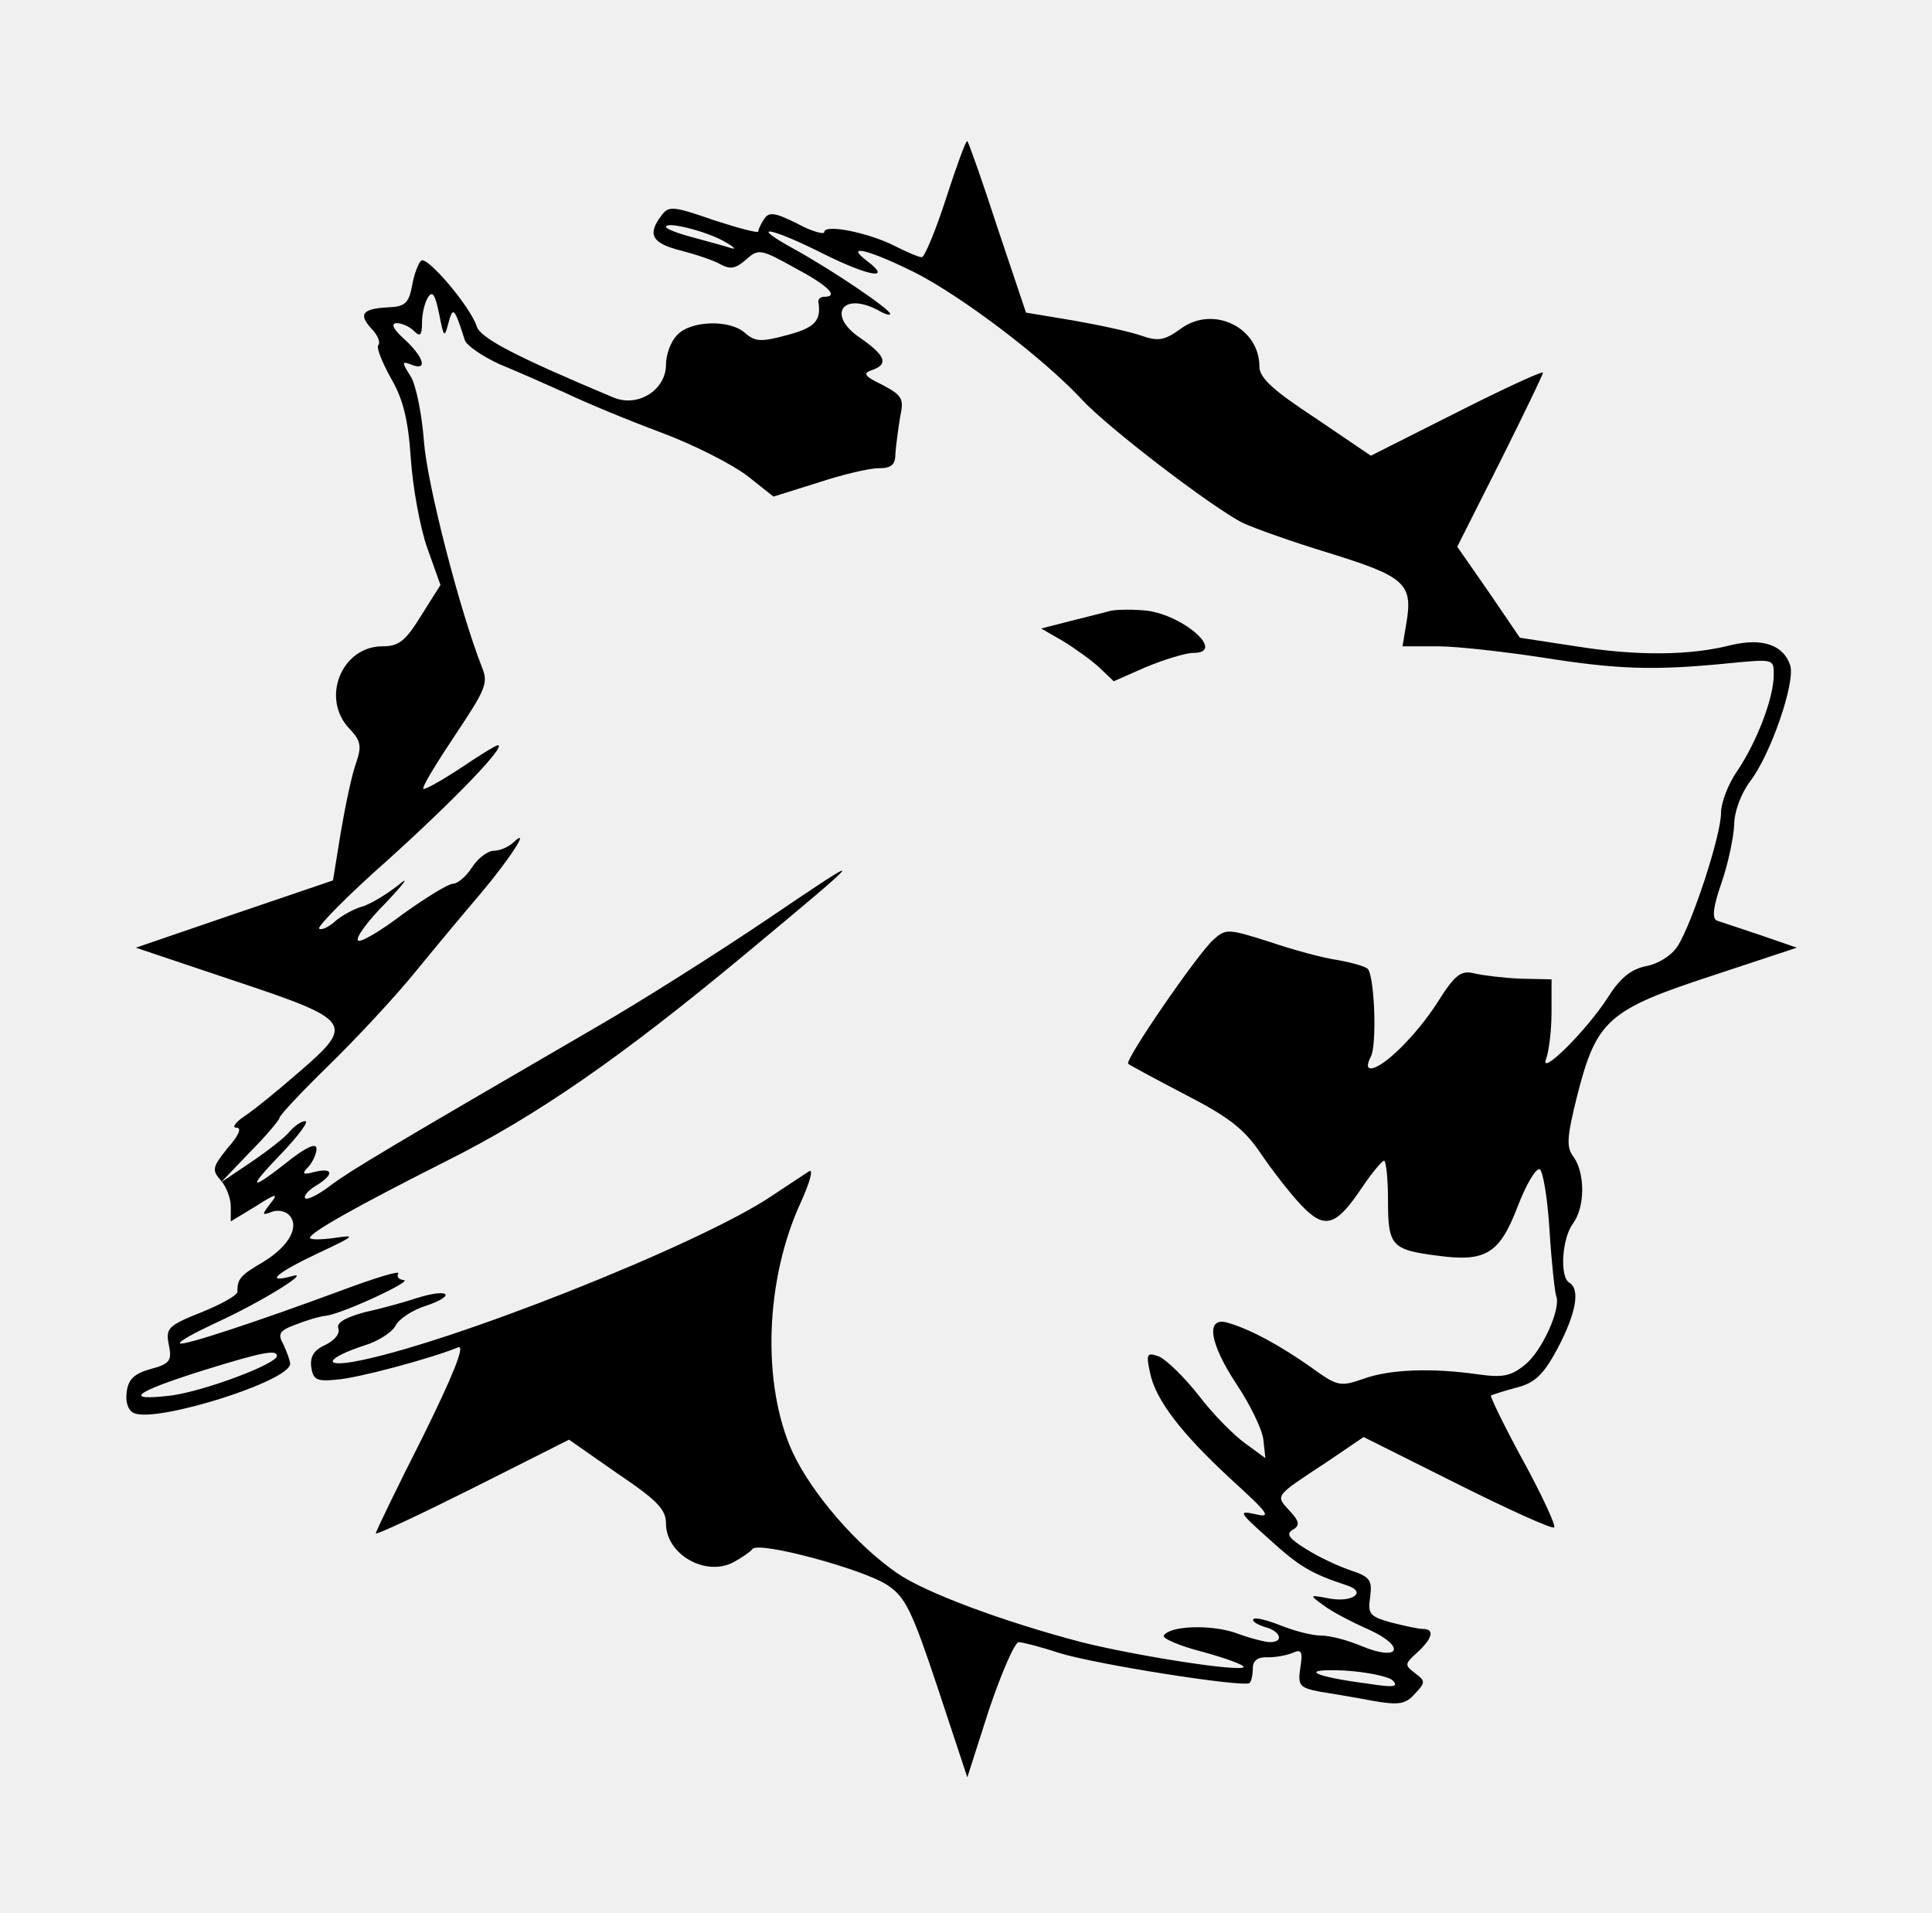
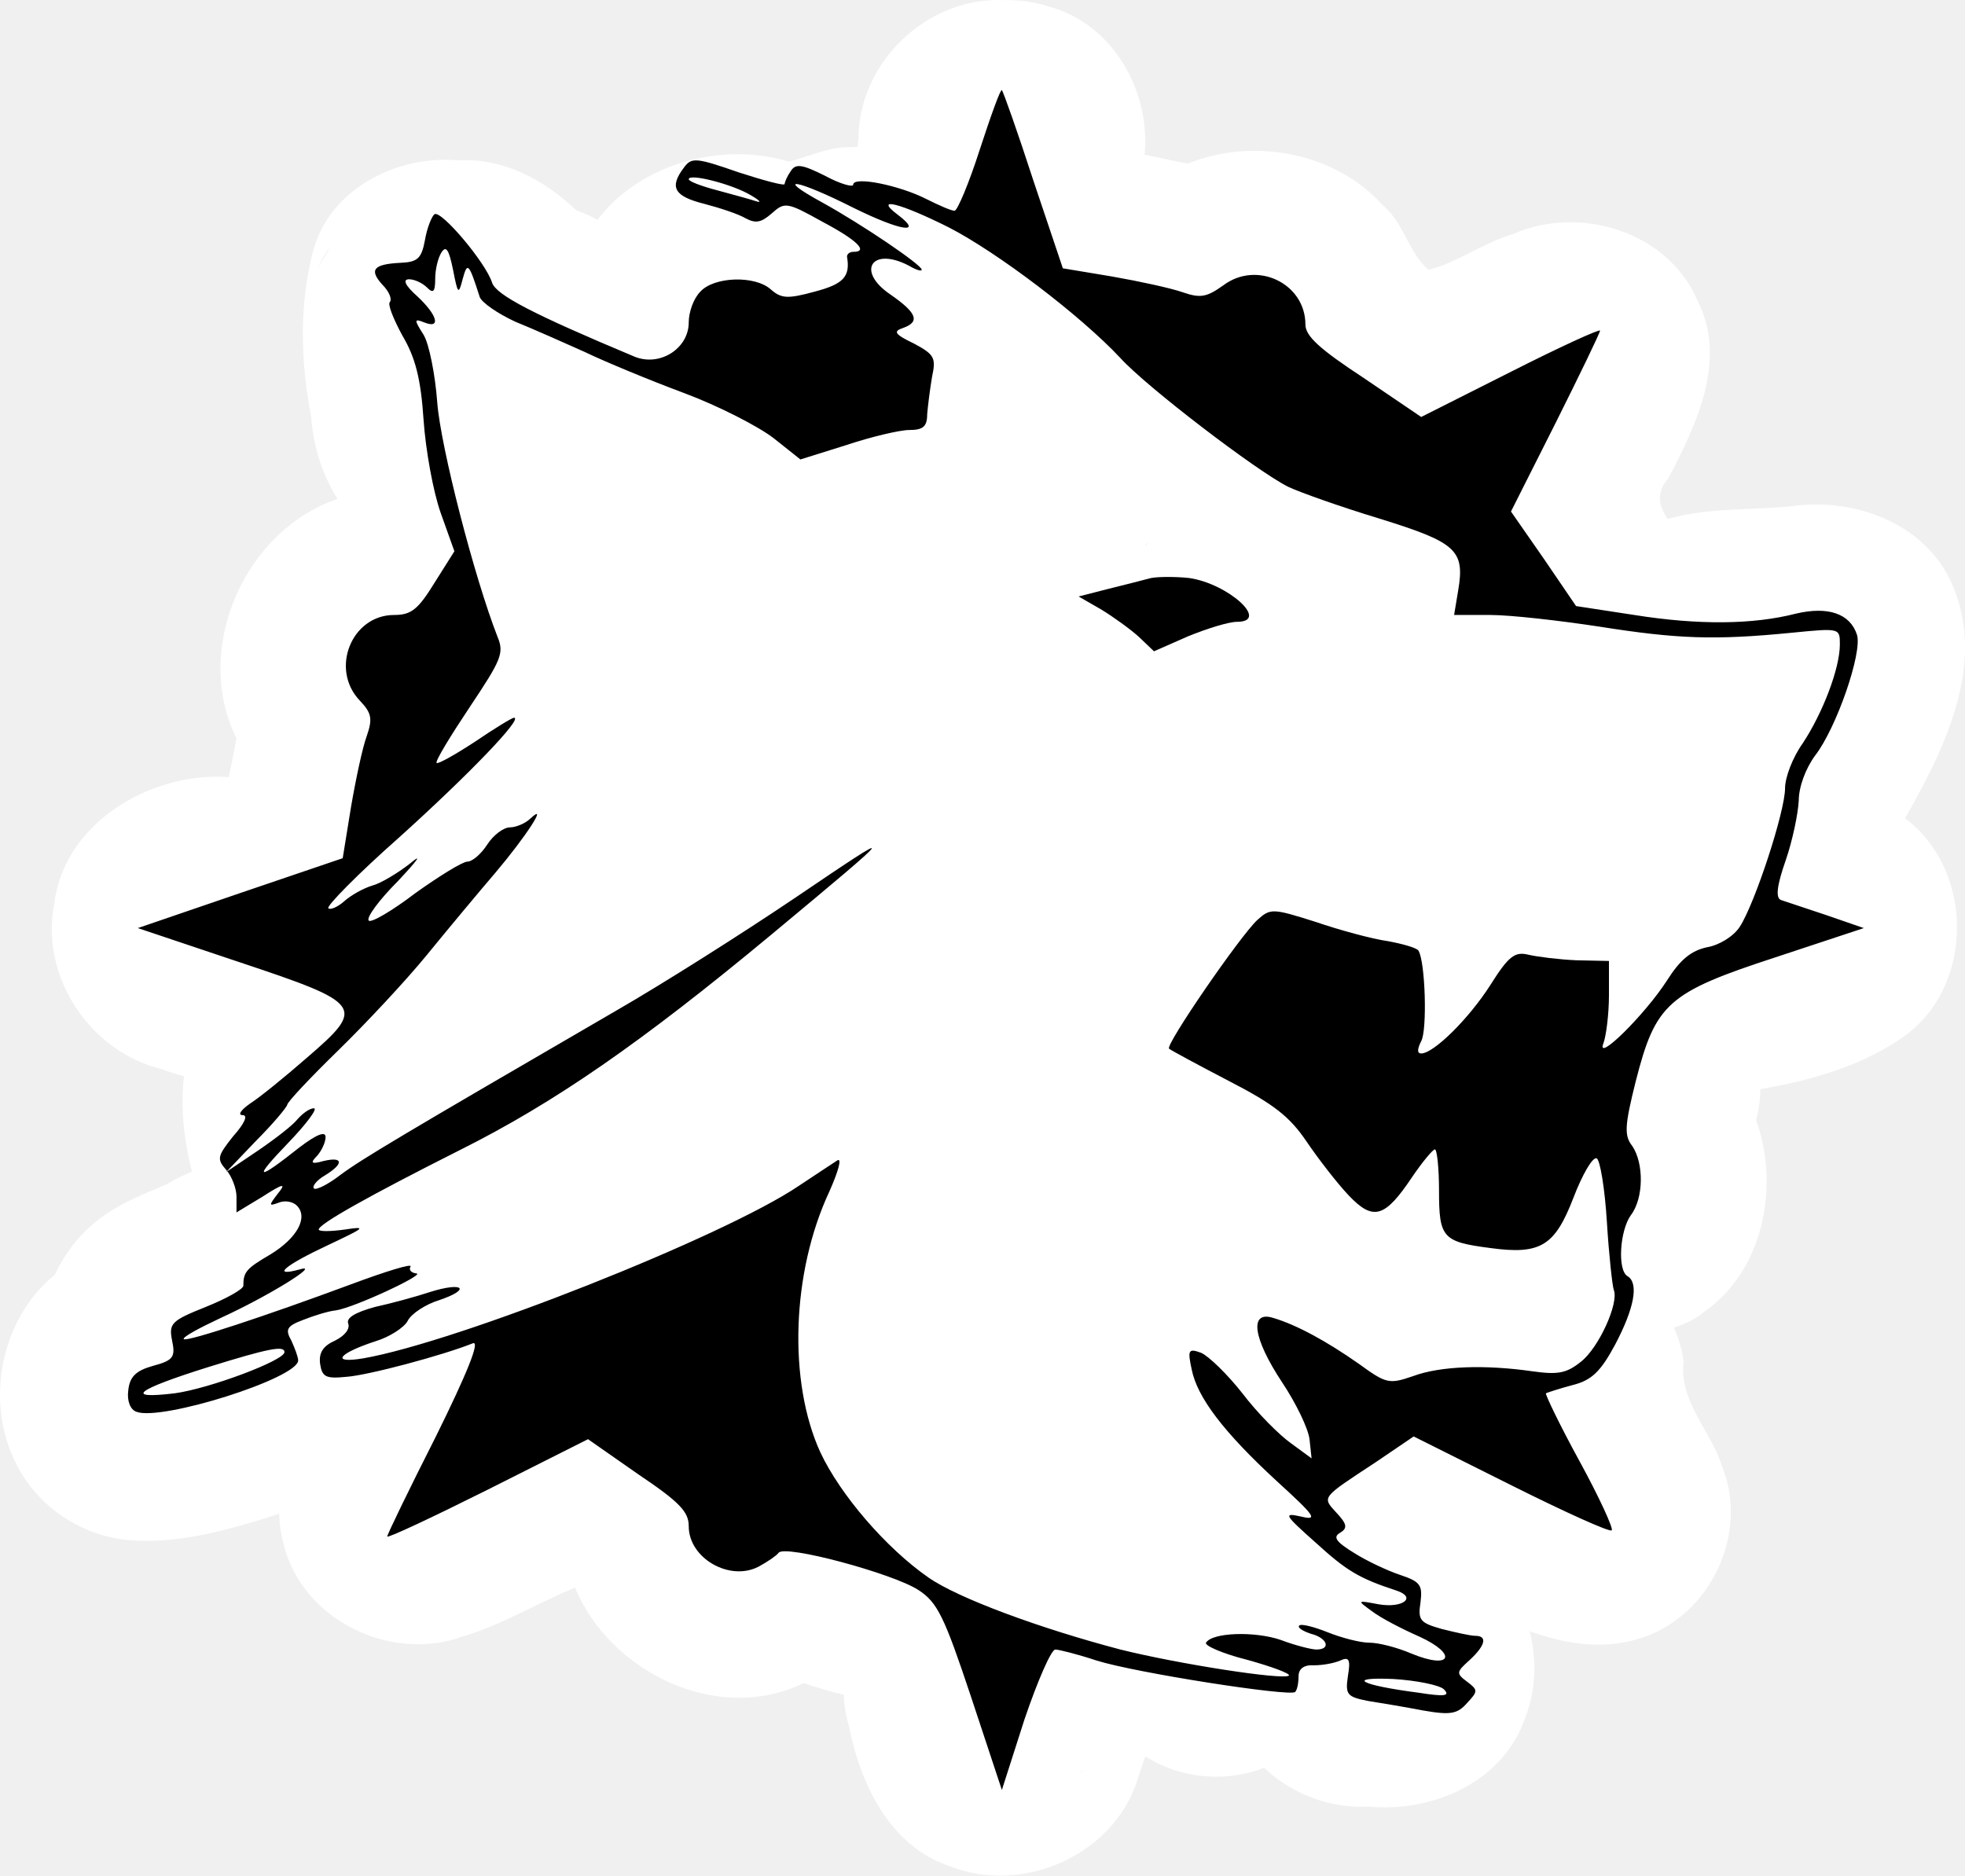
- <svg xmlns="http://www.w3.org/2000/svg" version="1.0" width="293pt" height="290pt" viewBox="0 0 293 290" preserveAspectRatio="xMidYMid meet">
-   <g transform="translate(0,290) scale(0.1,-0.1)" fill="#000000" stroke="none">
-     <path d="M1435 2600 c-16 -50 -33 -90 -37 -90 -5 0 -23 8 -41 17 -39 20 -107 34 -107 21 0 -4 -19 1 -41 13 -34 17 -43 18 -50 7 -5 -7 -9 -16 -9 -19 0 -3 -30 5 -67 17 -63 22 -69 22 -80 7 -22 -29 -14 -42 30 -53 23 -6 50 -15 60 -21 15 -8 23 -6 38 7 19 17 22 17 74 -12 51 -27 68 -44 45 -44 -5 0 -9 -3 -9 -7 5 -29 -5 -40 -47 -51 -40 -11 -49 -10 -64 3 -23 21 -83 19 -103 -3 -10 -10 -17 -30 -17 -45 0 -38 -42 -65 -79 -50 -148 62 -202 90 -208 108 -9 29 -74 106 -84 100 -4 -3 -11 -20 -14 -38 -5 -27 -11 -32 -36 -33 -39 -2 -46 -10 -26 -32 10 -10 14 -21 11 -25 -4 -3 5 -25 18 -49 19 -32 27 -63 31 -123 3 -44 14 -105 25 -136 l20 -56 -29 -46 c-24 -39 -34 -47 -59 -47 -62 0 -94 -79 -50 -125 17 -18 19 -26 10 -52 -6 -16 -16 -63 -23 -104 l-12 -74 -150 -51 -149 -51 149 -50 c180 -60 184 -65 98 -139 -32 -28 -69 -58 -83 -67 -13 -9 -19 -17 -11 -17 8 0 3 -12 -14 -31 -23 -29 -24 -33 -10 -49 8 -9 15 -27 15 -39 l0 -23 38 23 c31 20 35 20 22 4 -13 -17 -13 -18 1 -13 9 4 21 2 27 -4 17 -17 1 -47 -38 -71 -36 -21 -40 -26 -40 -46 0 -5 -25 -19 -55 -31 -50 -20 -54 -24 -49 -49 5 -24 2 -29 -28 -37 -25 -7 -34 -16 -36 -36 -2 -15 3 -28 12 -31 36 -14 236 49 236 75 0 5 -5 18 -10 29 -9 16 -7 21 17 30 15 6 37 13 48 14 27 4 134 54 117 54 -7 1 -11 5 -8 10 3 5 -36 -7 -87 -26 -124 -46 -239 -84 -244 -80 -2 3 22 16 54 31 70 32 147 80 116 71 -44 -12 -22 6 40 35 55 26 58 28 25 23 -21 -3 -38 -3 -38 0 0 8 73 49 206 116 138 69 265 157 454 314 190 158 190 159 35 54 -77 -52 -194 -126 -260 -164 -315 -183 -372 -217 -403 -240 -18 -14 -36 -23 -39 -20 -3 3 4 12 16 19 28 17 27 28 -2 21 -18 -5 -20 -3 -9 8 6 7 12 19 12 27 0 9 -13 4 -38 -15 -63 -50 -69 -48 -17 6 27 28 44 51 38 51 -6 0 -16 -7 -24 -16 -7 -9 -33 -29 -58 -46 l-46 -31 44 46 c24 24 44 48 45 52 0 4 34 40 74 79 40 39 99 102 130 140 31 38 76 92 100 120 44 52 78 104 51 79 -7 -7 -21 -13 -30 -13 -9 0 -24 -11 -33 -25 -9 -14 -22 -25 -29 -25 -7 0 -41 -21 -76 -46 -34 -26 -65 -44 -68 -40 -4 4 15 30 43 58 29 31 36 41 17 25 -18 -14 -43 -29 -55 -32 -13 -4 -31 -14 -41 -23 -9 -8 -20 -13 -23 -10 -3 3 43 50 103 103 101 91 182 175 168 175 -3 0 -29 -16 -57 -35 -29 -19 -54 -33 -56 -31 -2 3 20 39 48 81 46 69 51 79 41 103 -34 87 -83 277 -88 342 -3 41 -12 86 -20 99 -14 22 -14 24 1 18 25 -10 19 11 -10 38 -18 16 -22 25 -12 25 7 0 19 -5 26 -12 9 -9 12 -7 12 13 0 13 4 30 9 38 7 11 11 4 17 -25 7 -36 8 -37 14 -14 7 26 9 24 25 -26 3 -8 26 -24 52 -36 27 -11 72 -31 101 -44 29 -14 94 -41 145 -60 51 -19 109 -49 131 -66 l39 -31 67 21 c36 12 78 22 92 22 20 0 26 5 26 23 1 12 4 36 7 54 6 28 4 33 -26 49 -29 14 -31 18 -16 23 25 9 20 22 -19 49 -50 34 -27 70 27 42 10 -6 19 -9 19 -6 0 7 -87 66 -145 98 -73 40 -37 34 46 -8 69 -34 103 -39 63 -9 -34 26 5 16 75 -19 72 -37 193 -129 251 -191 38 -42 199 -165 245 -188 17 -8 76 -29 132 -46 113 -35 126 -46 116 -105 l-6 -36 53 0 c29 0 100 -8 159 -17 114 -18 168 -20 280 -9 71 7 71 7 71 -17 0 -35 -25 -100 -54 -144 -15 -21 -26 -50 -26 -66 0 -34 -44 -168 -66 -202 -9 -14 -30 -27 -48 -30 -23 -5 -39 -18 -58 -48 -32 -50 -105 -122 -93 -92 4 11 8 43 8 70 l0 50 -47 1 c-25 1 -57 5 -70 8 -20 5 -29 -1 -56 -44 -32 -50 -83 -100 -101 -100 -6 0 -6 6 0 18 9 16 6 116 -4 132 -2 4 -23 10 -45 14 -22 3 -70 16 -105 28 -63 20 -66 20 -85 3 -25 -23 -135 -183 -129 -188 2 -2 41 -23 87 -47 66 -34 89 -52 114 -89 17 -25 44 -60 61 -78 36 -38 53 -33 93 27 15 22 30 40 33 40 3 0 6 -27 6 -60 0 -69 5 -75 75 -84 73 -10 94 3 121 73 13 34 28 60 34 58 5 -2 12 -44 15 -93 3 -49 8 -93 10 -99 8 -19 -22 -85 -48 -105 -21 -17 -34 -19 -70 -14 -69 10 -135 8 -175 -7 -35 -12 -39 -11 -79 18 -47 33 -91 57 -125 67 -35 11 -30 -29 13 -94 20 -30 38 -67 40 -83 l3 -28 -30 22 c-17 12 -49 44 -71 73 -22 28 -49 54 -60 59 -19 7 -20 4 -14 -24 8 -41 47 -92 124 -163 56 -51 61 -58 36 -52 -27 6 -25 3 21 -38 45 -41 63 -52 118 -70 30 -10 9 -26 -26 -20 -32 6 -32 6 -10 -10 13 -10 44 -26 69 -37 57 -26 47 -49 -11 -25 -21 9 -48 16 -62 16 -13 0 -40 7 -60 15 -20 8 -39 13 -42 10 -3 -3 5 -8 17 -12 24 -6 30 -23 8 -23 -7 0 -31 6 -52 14 -38 13 -100 11 -109 -4 -3 -4 24 -16 60 -25 36 -10 63 -20 61 -23 -8 -7 -162 17 -246 38 -118 31 -237 75 -280 105 -62 43 -129 121 -158 183 -47 103 -42 262 13 380 13 29 19 50 12 46 -6 -4 -32 -21 -56 -37 -109 -74 -498 -228 -636 -252 -48 -8 -37 7 18 25 20 6 42 20 47 30 5 10 26 24 46 30 47 16 35 27 -13 12 -21 -7 -58 -17 -81 -22 -29 -8 -42 -16 -39 -24 3 -8 -5 -18 -19 -25 -18 -8 -24 -18 -22 -34 3 -19 8 -22 38 -19 31 2 140 31 185 49 11 4 -9 -45 -54 -136 -39 -77 -71 -143 -71 -146 0 -3 66 28 146 68 l147 74 73 -51 c61 -41 74 -55 74 -76 0 -47 60 -81 102 -59 13 7 26 16 29 20 8 13 167 -30 204 -54 28 -18 38 -39 77 -156 l45 -136 33 103 c19 56 39 102 45 102 5 0 33 -7 60 -16 57 -18 282 -53 290 -46 3 3 5 13 5 23 0 11 8 17 23 16 12 0 29 3 38 7 13 6 15 1 11 -23 -4 -27 -1 -30 29 -36 19 -3 55 -9 81 -14 40 -7 50 -5 64 11 16 17 16 19 0 31 -16 12 -16 14 3 31 24 22 27 36 9 36 -7 0 -29 5 -49 10 -32 9 -35 13 -31 39 3 25 0 30 -30 40 -18 6 -48 20 -67 32 -26 16 -31 23 -21 29 12 7 11 13 -5 30 -21 23 -22 21 57 73 l56 38 142 -71 c78 -39 144 -69 147 -66 3 2 -18 48 -47 101 -29 53 -50 97 -49 99 2 1 20 7 39 12 28 7 41 20 62 59 28 53 35 90 18 100 -15 9 -11 67 5 89 19 25 19 76 2 101 -12 15 -11 30 5 94 29 114 47 130 203 181 l130 43 -55 19 c-30 10 -60 20 -66 22 -8 3 -6 21 7 58 10 29 18 68 19 87 0 20 10 47 24 66 31 40 69 150 61 176 -10 31 -42 42 -89 31 -62 -16 -142 -17 -236 -2 l-85 13 -47 69 -48 69 65 129 c36 72 65 132 65 135 0 3 -59 -24 -130 -60 l-131 -66 -84 57 c-64 42 -85 61 -85 78 0 60 -71 94 -120 57 -24 -17 -33 -19 -59 -10 -17 6 -63 16 -103 23 l-72 12 -43 128 c-23 71 -44 130 -46 132 -2 2 -16 -37 -32 -86z m-335 -67 c14 -8 17 -12 8 -9 -9 3 -35 10 -57 16 -23 6 -41 13 -41 16 0 9 63 -7 90 -23z m-680 -1689 c0 -12 -109 -53 -160 -60 -75 -9 -57 5 48 38 90 28 112 32 112 22z m1692 -492 c10 -10 1 -11 -37 -5 -85 11 -107 23 -37 20 34 -2 68 -9 74 -15z" />
-     <path d="M1685 1974 c-11 -3 -39 -10 -63 -16 l-43 -11 33 -19 c18 -11 43 -29 55 -40 l22 -21 50 22 c27 11 59 21 71 21 49 0 -13 56 -70 64 -19 2 -44 2 -55 0z" />
+ <svg xmlns="http://www.w3.org/2000/svg" version="1.0" width="286.779pt" height="273.76pt" viewBox="0 0 286.779 273.76" preserveAspectRatio="xMidYMid meet" id="svg1579">
+   <defs id="defs1583" />
+   <path id="path2172" style="fill:#ffffff;stroke-width:0.216" d="m 176.151,220.442 c -7.507,0.438 -14.404,5.677 -16.852,12.786 -2.906,7.736 -0.275,17.188 6.425,22.103 6.299,4.977 15.848,5.412 22.404,0.685 7.102,-4.603 9.94,-14.156 7.471,-22.1 -2.102,-7.223 -8.821,-12.8 -16.339,-13.412 -1.029,-0.161 -2.073,-0.056 -3.108,-0.062 z m 56.797,-80.429 c -8.052,-0.151 -15.234,4.067 -20.718,9.649 -5.347,1.957 -11.398,3.913 -14.315,9.308 -4.598,6.862 -3.035,15.671 -3.06,23.475 0.476,10.123 10.307,17.841 20.196,17.234 7.397,0.514 15.681,1.391 21.785,-3.809 3.739,-1.474 8.437,-1.547 11.823,-4.355 8.752,-6.065 11.095,-18.376 7.64,-28.027 2.635,-9.727 -3.55,-20.862 -13.528,-23.05 -3.134,-0.962 -6.588,-0.594 -9.823,-0.424 z m -86.992,78.843 c -6.181,1.332 -11.032,5.834 -14.068,11.199 -6.583,5.038 -10.46,13.646 -8.005,21.828 1.681,8.474 5.905,17.527 14.692,20.487 10.587,4.214 23.822,-1.495 27.397,-12.48 1.242,-3.857 2.452,-7.7 5.151,-10.799 5.846,-9.682 0.977,-23.271 -9.351,-27.585 -4.901,-2.494 -10.358,-3.577 -15.816,-2.651 z m 11.421,39.907 c -0.514,0.044 2.695,-0.77 0,0 z M 65.197,63.742 c -6.202,0.457 -11.962,3.934 -15.564,8.957 -13.859,4.441 -21.613,21.9 -15.136,35.052 -1.38,8.621 -5.197,18.096 -0.239,26.286 6.265,11.521 23.05,12.788 32.638,4.788 7.964,-6.677 17.868,-14.135 17.996,-25.579 0.507,-4.307 4.565,-7.579 5.434,-11.983 2.509,-9.24 -1.398,-18.723 -5.225,-27.018 C 81.213,67.22 73.175,63.048 65.197,63.742 Z M 33.177,169.762 c -3.13,0.309 -6.132,1.433 -8.804,3.07 -3.627,1.579 -7.425,2.98 -10.484,5.573 -2.53,2.043 -4.52,4.72 -5.883,7.653 -7.951,6.455 -10.296,18.617 -5.603,27.664 3.093,6.218 9.573,10.51 16.477,11.078 6.862,0.552 13.624,-1.28 20.119,-3.282 5.478,-1.814 11.043,-3.866 15.598,-7.512 4.776,-3.811 7.772,-9.851 7.55,-15.995 -0.184,-4.341 -1.562,-8.673 -4.046,-12.248 -1.475,-2.128 -3.438,-3.857 -5.546,-5.333 -0.774,-0.862 -1.211,-1.997 -1.969,-2.89 -3.832,-5.249 -10.432,-8.376 -16.931,-7.802 -0.159,0.008 -0.318,0.016 -0.478,0.024 z m -5.957,16.038 c 4.514,1.542 8.347,4.934 10.44,9.216 0.795,1.548 1.353,3.226 1.637,4.945 0.335,1.437 0.332,2.939 0.305,4.405 -0.135,1.923 -0.487,3.85 -1.231,5.631 -0.4,0.316 -1.247,0.828 -1.444,0.936 0.173,-0.095 0.856,-0.454 1.208,-0.631 0.324,0.038 -0.42,1.082 -0.56,1.508 -0.522,1.068 -1.198,2.055 -1.924,2.995 -5.618,-1.726 -10.208,-6.34 -11.96,-11.942 -1.876,-5.779 -0.625,-12.472 3.273,-17.145 0.085,0.027 0.17,0.054 0.256,0.082 z m 5.769,-11.199 c -3.033,0.367 -5.797,2.204 -8.896,1.842 -7.729,0.313 -14.703,5.951 -16.929,13.304 -5.365,8.755 -2.669,21.66 6.163,27.119 5.744,3.981 13.31,3.762 19.638,1.374 6.303,-2.303 13.639,-2.975 18.487,-8.107 5.753,-5.686 6.91,-14.958 3.41,-22.14 -2.705,-6.818 -8.773,-12.56 -16.245,-13.405 -1.885,-0.349 -3.735,-0.173 -5.626,0.013 z M 4.65,202.446 c -0.01,-0.059 -0.025,-0.263 0,0 z m 0.284,1.668 c -0.313,-1.528 -0.304,-1.879 0,0 z M 193.884,221.074 c -9.819,1.317 -17.441,11.018 -16.01,20.888 0.276,3.184 0.774,3.667 0.71,4.664 1.198,10.207 11.103,17.649 21.175,17.055 9.24,0.887 19.42,-3.486 22.727,-12.664 4.449,-10.922 -1.737,-24.726 -13.242,-27.983 -4.948,-1.538 -10.193,-2.142 -15.361,-1.959 z M 66.783,23.397 c -8.904,-0.751 -18.563,4.135 -21.057,13.128 -2.096,7.887 -1.868,16.266 -0.312,24.294 0.581,8.758 5.631,17.675 14.478,20.209 9.636,3.05 20.83,-0.086 27.104,-8.133 C 93.694,68.057 97.544,60.077 97.39,51.828 98.672,42.665 92.746,33.711 84.11,30.7 79.414,26.237 73.519,23.035 66.783,23.397 Z M 46.256,39.229 c 1.672,-3.204 3.093,-4.745 0,0 z M 152.471,50.782 c -7.666,0.13 -14.096,5.175 -18.223,11.251 -5.679,1.937 -11.703,3.696 -17.731,4.137 C 107.294,61.306 98.071,54.671 87.281,54.425 75.615,54.098 65.767,65.69 67.894,77.147 c 0.529,6.798 5.302,12.699 4.305,19.667 -3.351,5.382 -4.794,11.594 -6.403,17.601 -4.428,6.041 -10.93,10.171 -17.1,14.221 -7.171,6.101 -13.981,12.805 -19.655,20.317 -3.123,6.743 -2.877,14.73 -1.092,21.812 1.451,3.918 3.481,7.697 5.714,11.114 0.933,11.708 13.367,20.119 24.619,17.3 7.268,-1.679 13.21,-6.58 20.294,-8.841 12.936,-4.913 25.507,-10.871 38.177,-16.465 1.559,-0.44 4.378,-0.737 3.08,1.762 -3.396,13.012 -5.313,28.171 2.327,40.1 5.231,7.112 10.688,14.716 18.576,19.043 5.019,2.667 11.053,1.471 15.95,4.507 8.757,3.521 20.025,2.81 26.235,-5.051 4.858,-5.859 4.965,-14.001 2.474,-20.874 1.525,-6.05 0.806,-12.422 -1.219,-18.315 -0.543,-2.814 3.566,-1.88 5.159,-1.622 11.808,3.273 24.692,-6.882 24.126,-19.152 0.75,-1.982 -2.358,-5.937 0.966,-5.724 6.068,-1.227 11.165,-5.257 14.981,-9.972 8.689,1.049 18.405,-3.098 21.448,-11.74 2.441,-4.909 0.802,-12.881 6.719,-15.657 8.182,0.317 16.585,-3.588 20.159,-11.239 5.875,-10.21 12.33,-22.904 7.153,-34.7 -3.922,-8.921 -14.302,-12.68 -23.486,-11.342 -9.01,0.909 -19.722,-0.557 -26.343,6.995 -2.665,2.494 -3.482,6.237 -5.238,9.223 -5.682,-0.111 -11.616,0.252 -17.142,-0.606 -2.308,-8.379 -9.88,-13.808 -17.958,-15.961 -3.156,-1.07 -6.4,-2.082 -9.714,-2.388 -4.866,-6.335 -11.961,-10.397 -17.833,-15.696 -4.228,-3.09 -9.43,-4.939 -14.7,-4.682 z m 15.604,27.767 c -1.261,1.772 -1.308,1.25 0,0 z m 86.975,34.158 c -12.102,1.681 -19.854,13.994 -20.904,25.391 -1.052,11.837 10.146,22.496 21.904,21.014 7.742,-1.253 15.781,-3.409 22.184,-8.101 10.178,-7.684 9.743,-24.811 -0.795,-31.991 -6.405,-4.15 -14.736,-6.74 -22.388,-6.314 z m -69.968,61.689 c -12.073,-0.033 -21.811,12.341 -19.167,24.07 0.249,3.532 3.457,6.571 1.287,9.995 -3.805,17.218 15.751,35.046 32.471,28.257 3.27,-0.972 5.923,-3.922 8.394,-5.562 9.867,4.423 20.541,11.634 31.769,7.822 9.816,-3.339 15.396,-15.15 11.543,-24.809 -1.609,-5.279 -6.384,-9.594 -5.657,-15.406 -1.292,-9.623 -10.208,-16.487 -19.625,-16.994 -6.691,-0.715 -13.525,-0.876 -20.164,0.369 -6.257,-4.025 -13.134,-8.075 -20.85,-7.744 z m -67.011,-19.566 c -10.583,0.743 -19.142,7.871 -28.891,11.331 -9.254,4.364 -19.202,7.099 -28.37,11.603 -6.201,3.323 -9.503,10.032 -10.462,16.719 -3.815,9.966 -12.01,19.683 -8.942,30.977 2.756,11.052 15.694,17.252 26.215,13.369 5.658,-1.668 11.14,-5.031 16.305,-7.093 5.151,12.395 20.839,20.007 33.371,13.928 7.971,2.62 17.421,4.922 24.863,-0.393 10.109,-6.02 11.398,-21.114 3.661,-29.577 -4.746,-5.302 -11.165,-10.751 -10.603,-18.617 -0.774,-7.128 2.207,-13.729 3.45,-20.573 1.471,-11.765 -8.795,-22.479 -20.597,-21.673 z M 30.618,113.379 c -10.434,0.483 -21.321,7.501 -22.699,18.495 -2.113,10.648 5.206,21.658 15.704,24.178 8.94,3.472 20.393,2.383 26.474,-5.754 8.372,-10.495 3.134,-26.569 -7.2,-33.634 -3.624,-2.339 -7.972,-3.494 -12.28,-3.284 z M 146.338,0.013 c -11.099,-0.412 -21.057,9.139 -21.042,20.255 -1.63,10.094 5.854,20.689 16.196,21.656 8.254,0.848 16.831,-3.551 21.887,-10.02 8.059,-10.34 2.497,-27.407 -10.168,-30.908 -2.202,-0.745 -4.555,-1.02 -6.874,-0.984 z M 124.08,21.478 c -3.129,-0.088 -6.128,1.442 -8.956,2.109 -12.009,-3.597 -26.769,2 -31.088,14.317 -1.637,5.03 -5.453,9.372 -5.34,14.985 -1.014,9.908 5.991,19.329 15.444,21.99 7.723,2.762 13.594,10.007 22.284,9.938 8.035,0.112 15.515,-3.457 23.315,-4.893 9.228,-2.891 14.179,-12.51 14.494,-21.697 1.443,-6.681 -0.167,-13.797 -4.595,-18.948 -3.441,-8.11 -10.958,-14.542 -19.327,-17.151 -2.033,-0.519 -4.135,-0.738 -6.232,-0.65 z m 28.413,-0.634 c -11.962,0.99 -20.139,14.095 -16.88,25.39 2.901,10.837 13.292,16.873 20.902,24.216 10.817,9.318 22.55,18.249 36.606,21.914 2.87,1.149 1.884,6.208 4.631,8.239 4.557,7 13.437,8.311 21.156,7.998 8.174,0.468 17.826,1.457 23.97,-5.21 7.358,-6.622 7.636,-18.63 1.6,-26.228 -2.052,-2.38 -3.317,-4.763 -0.959,-7.408 4.071,-7.807 8.616,-17.167 4.241,-25.847 -4.312,-10.125 -17.198,-14.058 -26.97,-9.736 -4.226,1.223 -8.331,4.281 -12.308,5.201 -2.893,-2.426 -3.586,-6.878 -6.663,-9.399 -6.966,-7.775 -18.936,-9.955 -28.483,-6.093 -6.862,-1.322 -13.803,-3.336 -20.842,-3.037 z" />
+   <g transform="matrix(0.1,0,0,-0.1,-0.4841361,281.761)" fill="#000000" stroke="none" id="g1577">
+     <path d="m 1435,2600 c -16,-50 -33,-90 -37,-90 -5,0 -23,8 -41,17 -39,20 -107,34 -107,21 0,-4 -19,1 -41,13 -34,17 -43,18 -50,7 -5,-7 -9,-16 -9,-19 0,-3 -30,5 -67,17 -63,22 -69,22 -80,7 -22,-29 -14,-42 30,-53 23,-6 50,-15 60,-21 15,-8 23,-6 38,7 19,17 22,17 74,-12 51,-27 68,-44 45,-44 -5,0 -9,-3 -9,-7 5,-29 -5,-40 -47,-51 -40,-11 -49,-10 -64,3 -23,21 -83,19 -103,-3 -10,-10 -17,-30 -17,-45 0,-38 -42,-65 -79,-50 -148,62 -202,90 -208,108 -9,29 -74,106 -84,100 -4,-3 -11,-20 -14,-38 -5,-27 -11,-32 -36,-33 -39,-2 -46,-10 -26,-32 10,-10 14,-21 11,-25 -4,-3 5,-25 18,-49 19,-32 27,-63 31,-123 3,-44 14,-105 25,-136 l 20,-56 -29,-46 c -24,-39 -34,-47 -59,-47 -62,0 -94,-79 -50,-125 17,-18 19,-26 10,-52 -6,-16 -16,-63 -23,-104 l -12,-74 -150,-51 -149,-51 149,-50 c 180,-60 184,-65 98,-139 -32,-28 -69,-58 -83,-67 -13,-9 -19,-17 -11,-17 8,0 3,-12 -14,-31 -23,-29 -24,-33 -10,-49 8,-9 15,-27 15,-39 v -23 l 38,23 c 31,20 35,20 22,4 -13,-17 -13,-18 1,-13 9,4 21,2 27,-4 17,-17 1,-47 -38,-71 -36,-21 -40,-26 -40,-46 0,-5 -25,-19 -55,-31 -50,-20 -54,-24 -49,-49 5,-24 2,-29 -28,-37 -25,-7 -34,-16 -36,-36 -2,-15 3,-28 12,-31 36,-14 236,49 236,75 0,5 -5,18 -10,29 -9,16 -7,21 17,30 15,6 37,13 48,14 27,4 134,54 117,54 -7,1 -11,5 -8,10 3,5 -36,-7 -87,-26 -124,-46 -239,-84 -244,-80 -2,3 22,16 54,31 70,32 147,80 116,71 -44,-12 -22,6 40,35 55,26 58,28 25,23 -21,-3 -38,-3 -38,0 0,8 73,49 206,116 138,69 265,157 454,314 190,158 190,159 35,54 -77,-52 -194,-126 -260,-164 -315,-183 -372,-217 -403,-240 -18,-14 -36,-23 -39,-20 -3,3 4,12 16,19 28,17 27,28 -2,21 -18,-5 -20,-3 -9,8 6,7 12,19 12,27 0,9 -13,4 -38,-15 -63,-50 -69,-48 -17,6 27,28 44,51 38,51 -6,0 -16,-7 -24,-16 -7,-9 -33,-29 -58,-46 l -46,-31 44,46 c 24,24 44,48 45,52 0,4 34,40 74,79 40,39 99,102 130,140 31,38 76,92 100,120 44,52 78,104 51,79 -7,-7 -21,-13 -30,-13 -9,0 -24,-11 -33,-25 -9,-14 -22,-25 -29,-25 -7,0 -41,-21 -76,-46 -34,-26 -65,-44 -68,-40 -4,4 15,30 43,58 29,31 36,41 17,25 -18,-14 -43,-29 -55,-32 -13,-4 -31,-14 -41,-23 -9,-8 -20,-13 -23,-10 -3,3 43,50 103,103 101,91 182,175 168,175 -3,0 -29,-16 -57,-35 -29,-19 -54,-33 -56,-31 -2,3 20,39 48,81 46,69 51,79 41,103 -34,87 -83,277 -88,342 -3,41 -12,86 -20,99 -14,22 -14,24 1,18 25,-10 19,11 -10,38 -18,16 -22,25 -12,25 7,0 19,-5 26,-12 9,-9 12,-7 12,13 0,13 4,30 9,38 7,11 11,4 17,-25 7,-36 8,-37 14,-14 7,26 9,24 25,-26 3,-8 26,-24 52,-36 27,-11 72,-31 101,-44 29,-14 94,-41 145,-60 51,-19 109,-49 131,-66 l 39,-31 67,21 c 36,12 78,22 92,22 20,0 26,5 26,23 1,12 4,36 7,54 6,28 4,33 -26,49 -29,14 -31,18 -16,23 25,9 20,22 -19,49 -50,34 -27,70 27,42 10,-6 19,-9 19,-6 0,7 -87,66 -145,98 -73,40 -37,34 46,-8 69,-34 103,-39 63,-9 -34,26 5,16 75,-19 72,-37 193,-129 251,-191 38,-42 199,-165 245,-188 17,-8 76,-29 132,-46 113,-35 126,-46 116,-105 l -6,-36 h 53 c 29,0 100,-8 159,-17 114,-18 168,-20 280,-9 71,7 71,7 71,-17 0,-35 -25,-100 -54,-144 -15,-21 -26,-50 -26,-66 0,-34 -44,-168 -66,-202 -9,-14 -30,-27 -48,-30 -23,-5 -39,-18 -58,-48 -32,-50 -105,-122 -93,-92 4,11 8,43 8,70 v 50 l -47,1 c -25,1 -57,5 -70,8 -20,5 -29,-1 -56,-44 -32,-50 -83,-100 -101,-100 -6,0 -6,6 0,18 9,16 6,116 -4,132 -2,4 -23,10 -45,14 -22,3 -70,16 -105,28 -63,20 -66,20 -85,3 -25,-23 -135,-183 -129,-188 2,-2 41,-23 87,-47 66,-34 89,-52 114,-89 17,-25 44,-60 61,-78 36,-38 53,-33 93,27 15,22 30,40 33,40 3,0 6,-27 6,-60 0,-69 5,-75 75,-84 73,-10 94,3 121,73 13,34 28,60 34,58 5,-2 12,-44 15,-93 3,-49 8,-93 10,-99 8,-19 -22,-85 -48,-105 -21,-17 -34,-19 -70,-14 -69,10 -135,8 -175,-7 -35,-12 -39,-11 -79,18 -47,33 -91,57 -125,67 -35,11 -30,-29 13,-94 20,-30 38,-67 40,-83 l 3,-28 -30,22 c -17,12 -49,44 -71,73 -22,28 -49,54 -60,59 -19,7 -20,4 -14,-24 8,-41 47,-92 124,-163 56,-51 61,-58 36,-52 -27,6 -25,3 21,-38 45,-41 63,-52 118,-70 30,-10 9,-26 -26,-20 -32,6 -32,6 -10,-10 13,-10 44,-26 69,-37 57,-26 47,-49 -11,-25 -21,9 -48,16 -62,16 -13,0 -40,7 -60,15 -20,8 -39,13 -42,10 -3,-3 5,-8 17,-12 24,-6 30,-23 8,-23 -7,0 -31,6 -52,14 -38,13 -100,11 -109,-4 -3,-4 24,-16 60,-25 36,-10 63,-20 61,-23 -8,-7 -162,17 -246,38 -118,31 -237,75 -280,105 -62,43 -129,121 -158,183 -47,103 -42,262 13,380 13,29 19,50 12,46 -6,-4 -32,-21 -56,-37 -109,-74 -498,-228 -636,-252 -48,-8 -37,7 18,25 20,6 42,20 47,30 5,10 26,24 46,30 47,16 35,27 -13,12 -21,-7 -58,-17 -81,-22 -29,-8 -42,-16 -39,-24 3,-8 -5,-18 -19,-25 -18,-8 -24,-18 -22,-34 3,-19 8,-22 38,-19 31,2 140,31 185,49 11,4 -9,-45 -54,-136 -39,-77 -71,-143 -71,-146 0,-3 66,28 146,68 l 147,74 73,-51 c 61,-41 74,-55 74,-76 0,-47 60,-81 102,-59 13,7 26,16 29,20 8,13 167,-30 204,-54 28,-18 38,-39 77,-156 l 45,-136 33,103 c 19,56 39,102 45,102 5,0 33,-7 60,-16 57,-18 282,-53 290,-46 3,3 5,13 5,23 0,11 8,17 23,16 12,0 29,3 38,7 13,6 15,1 11,-23 -4,-27 -1,-30 29,-36 19,-3 55,-9 81,-14 40,-7 50,-5 64,11 16,17 16,19 0,31 -16,12 -16,14 3,31 24,22 27,36 9,36 -7,0 -29,5 -49,10 -32,9 -35,13 -31,39 3,25 0,30 -30,40 -18,6 -48,20 -67,32 -26,16 -31,23 -21,29 12,7 11,13 -5,30 -21,23 -22,21 57,73 l 56,38 142,-71 c 78,-39 144,-69 147,-66 3,2 -18,48 -47,101 -29,53 -50,97 -49,99 2,1 20,7 39,12 28,7 41,20 62,59 28,53 35,90 18,100 -15,9 -11,67 5,89 19,25 19,76 2,101 -12,15 -11,30 5,94 29,114 47,130 203,181 l 130,43 -55,19 c -30,10 -60,20 -66,22 -8,3 -6,21 7,58 10,29 18,68 19,87 0,20 10,47 24,66 31,40 69,150 61,176 -10,31 -42,42 -89,31 -62,-16 -142,-17 -236,-2 l -85,13 -47,69 -48,69 65,129 c 36,72 65,132 65,135 0,3 -59,-24 -130,-60 l -131,-66 -84,57 c -64,42 -85,61 -85,78 0,60 -71,94 -120,57 -24,-17 -33,-19 -59,-10 -17,6 -63,16 -103,23 l -72,12 -43,128 c -23,71 -44,130 -46,132 -2,2 -16,-37 -32,-86 z m -335,-67 c 14,-8 17,-12 8,-9 -9,3 -35,10 -57,16 -23,6 -41,13 -41,16 0,9 63,-7 90,-23 z M 420,844 c 0,-12 -109,-53 -160,-60 -75,-9 -57,5 48,38 90,28 112,32 112,22 z M 2112,352 c 10,-10 1,-11 -37,-5 -85,11 -107,23 -37,20 34,-2 68,-9 74,-15 z" id="path1573" />
+     <path d="m 1685,1974 c -11,-3 -39,-10 -63,-16 l -43,-11 33,-19 c 18,-11 43,-29 55,-40 l 22,-21 50,22 c 27,11 59,21 71,21 49,0 -13,56 -70,64 -19,2 -44,2 -55,0 z" id="path1575" />
  </g>
</svg>
